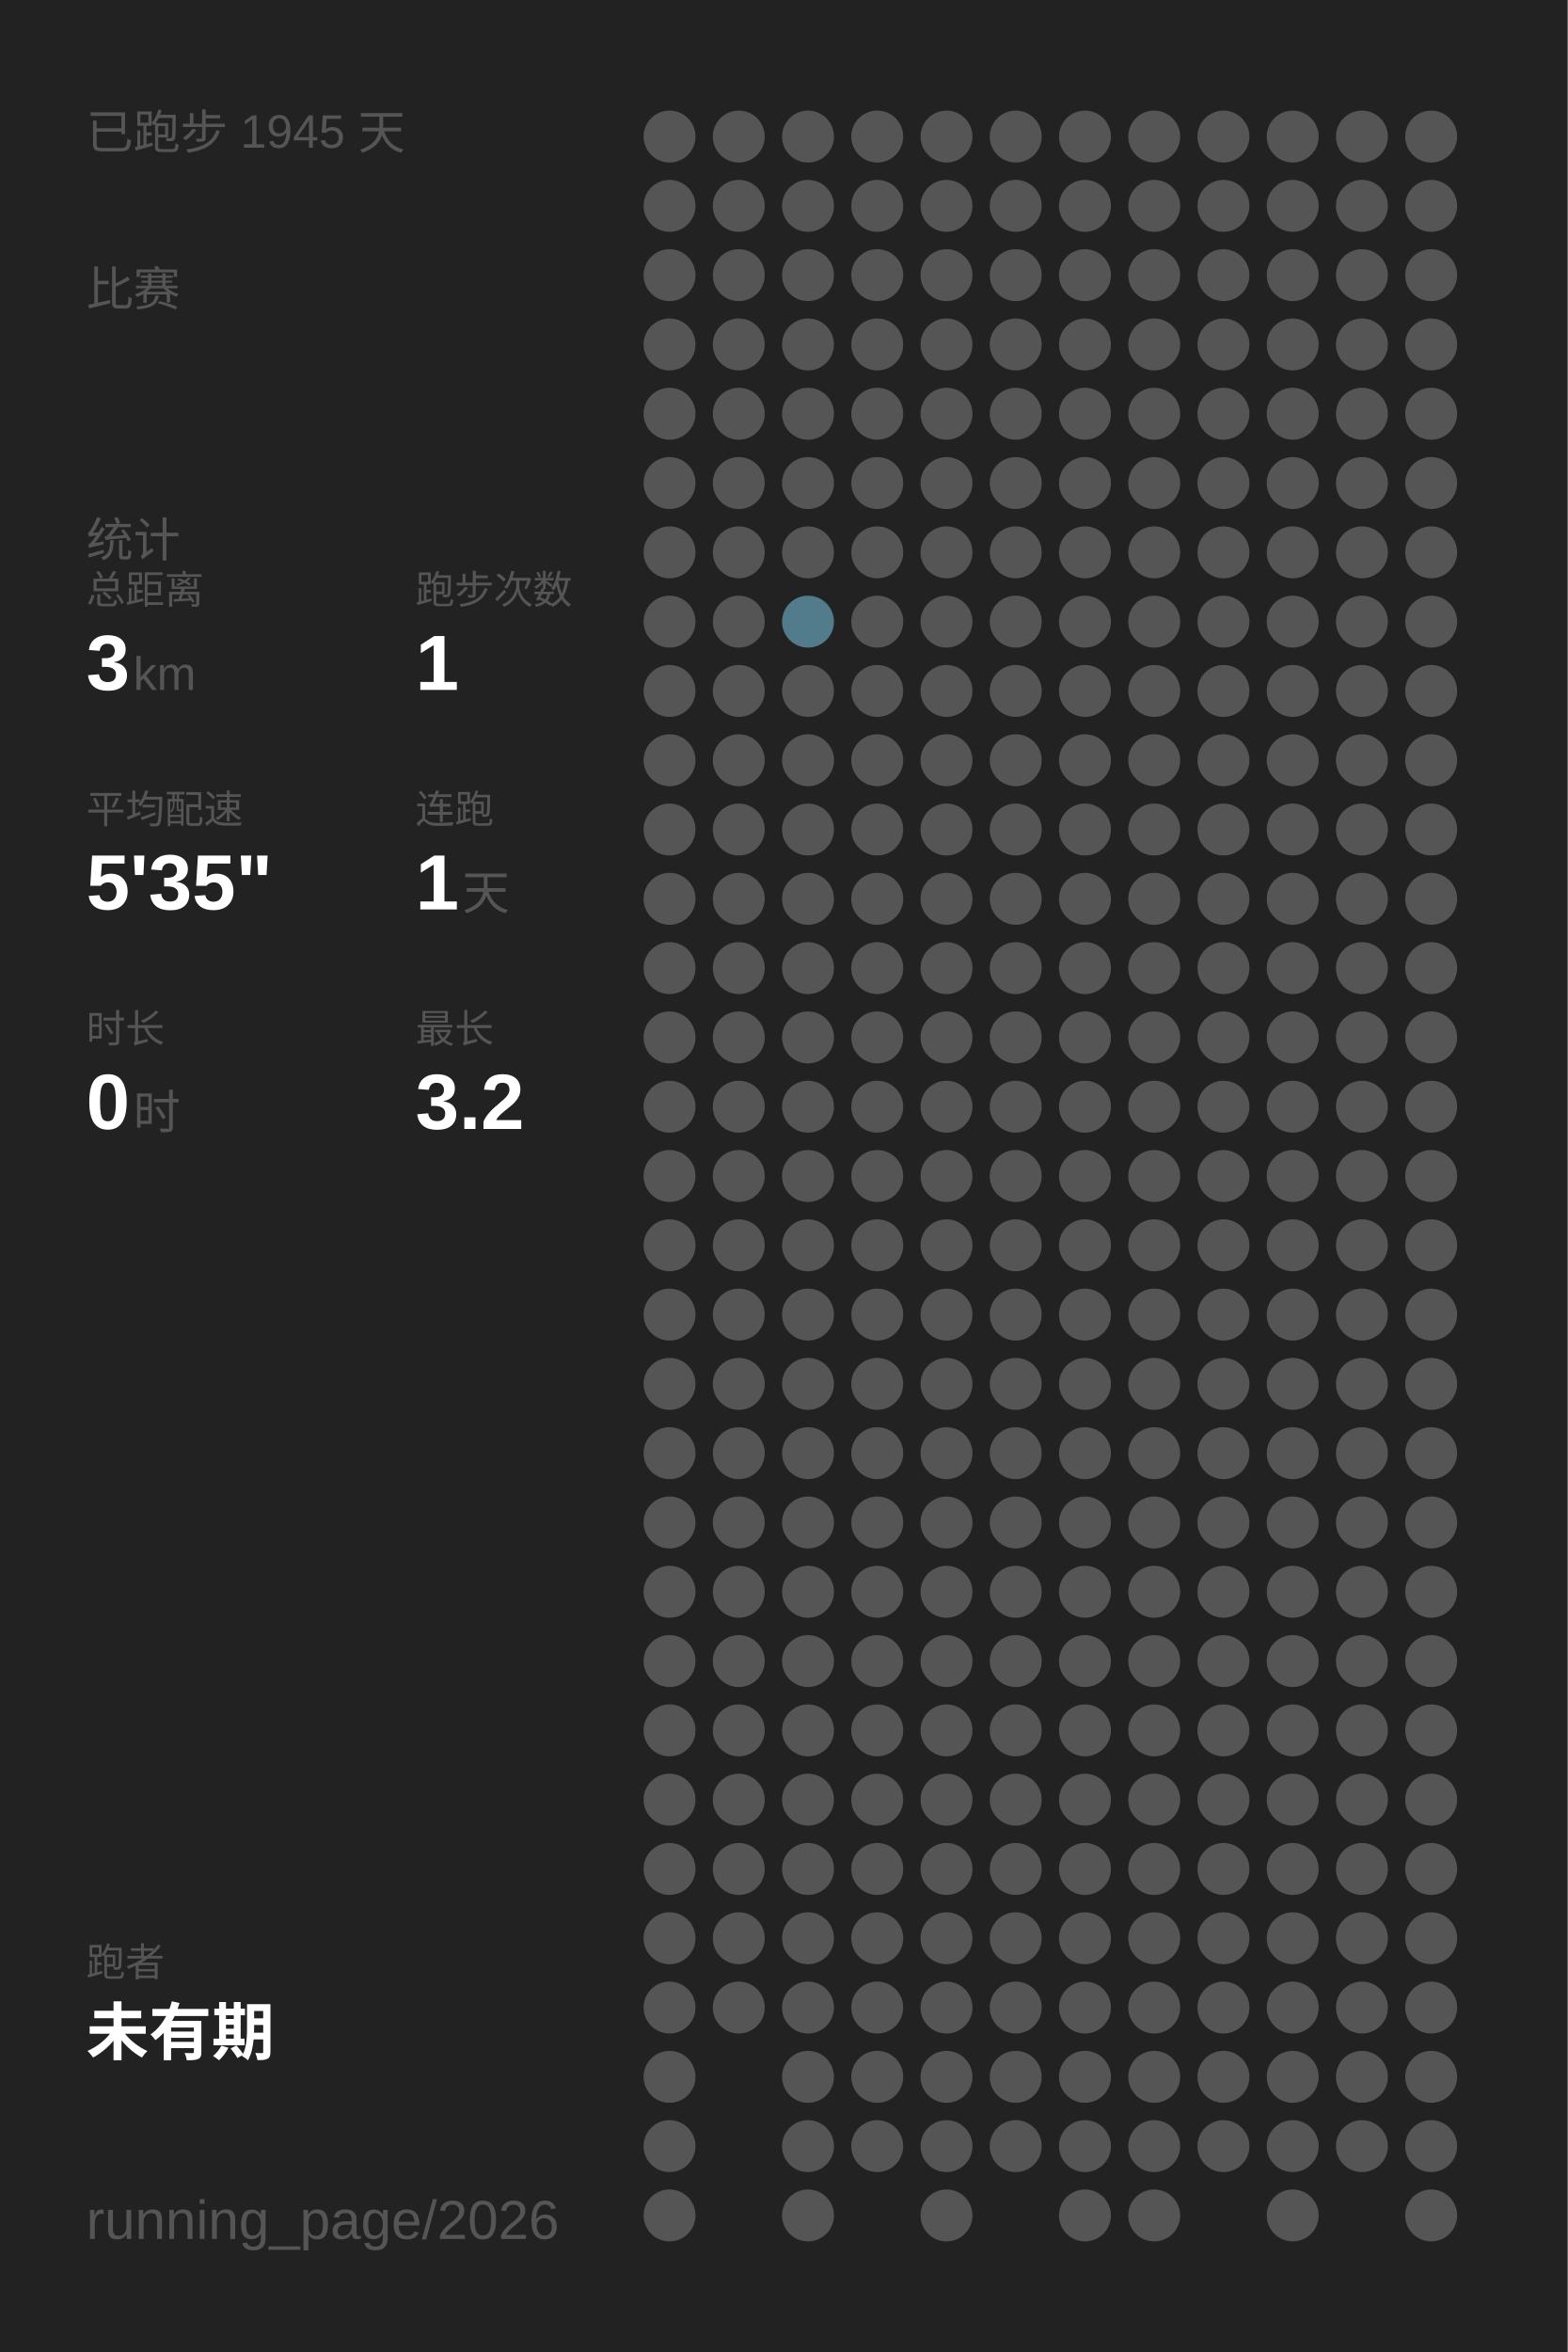
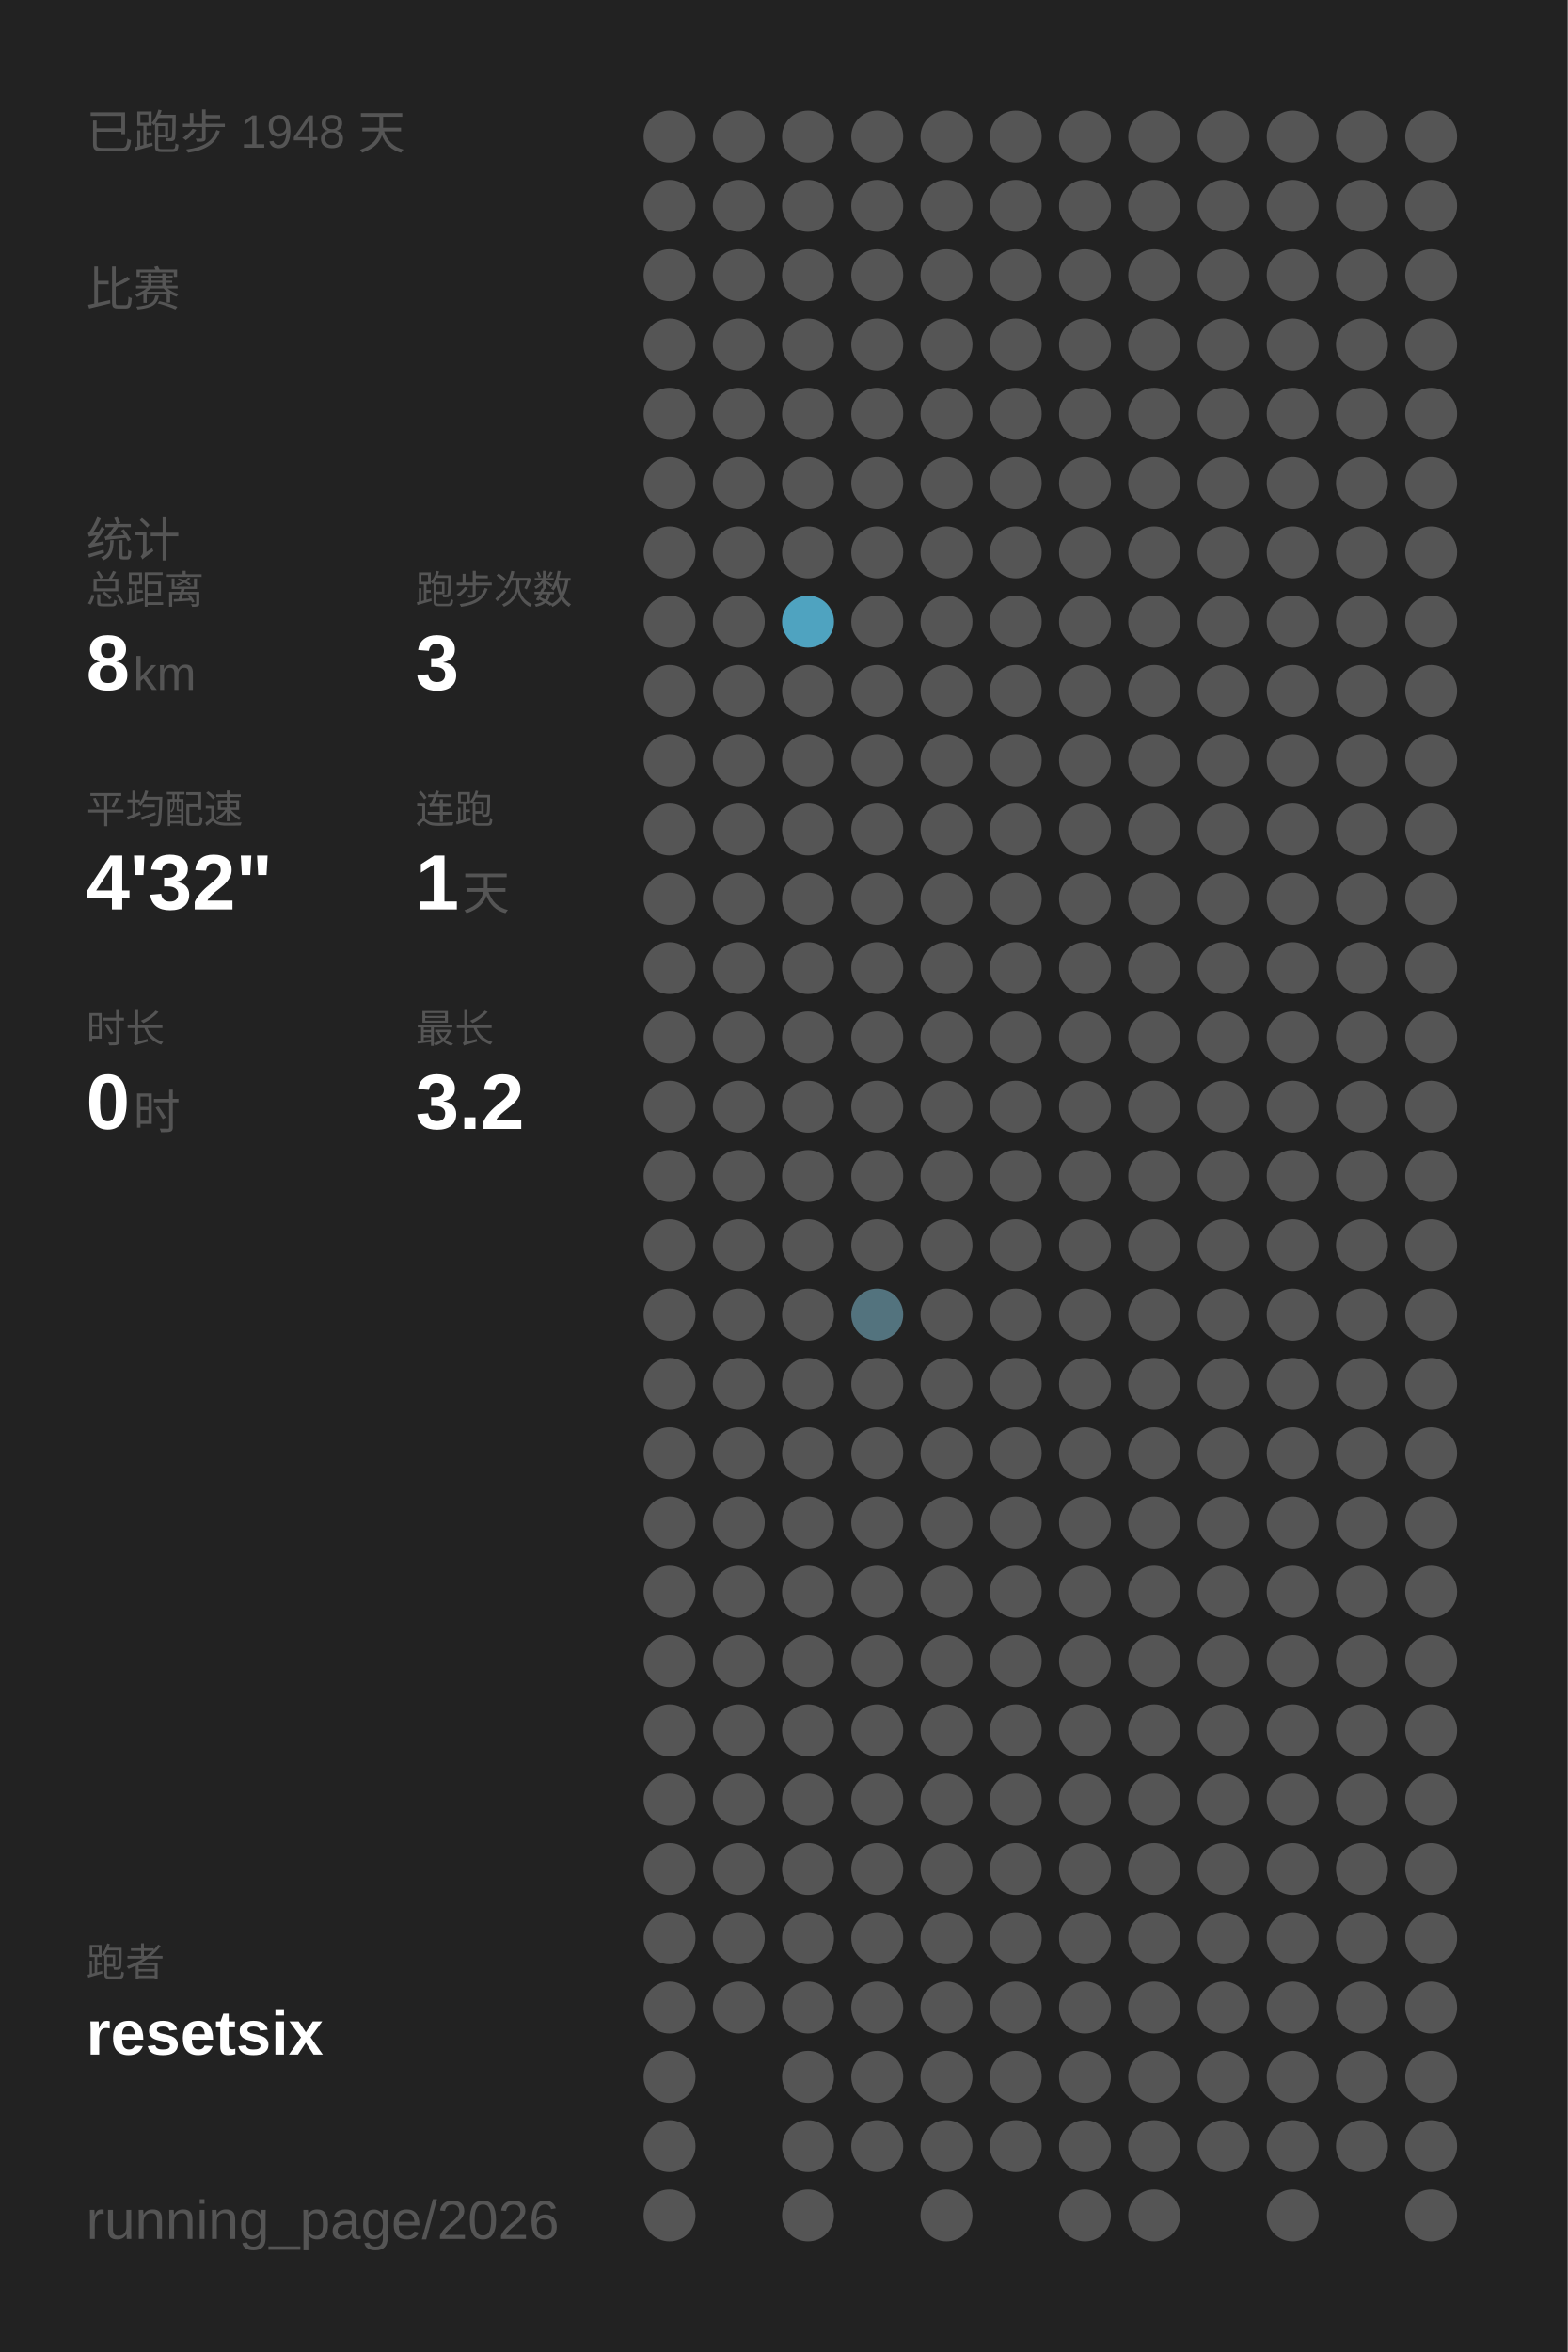
<svg xmlns="http://www.w3.org/2000/svg" baseProfile="full" height="300mm" version="1.1" viewBox="0,0,200,300" width="200mm">
  <defs />
  <rect fill="#222222" height="300" width="200" x="0" y="0" />
-   <text fill="#555555" style="font-size:6px; font-family:Arial;" x="11" y="19">已跑步 1945 天</text>
+   <text fill="#555555" style="font-size:6px; font-family:Arial;" x="11" y="19">已跑步 1948 天</text>
  <text fill="#555555" style="font-size:6px; font-family:Arial;" x="11" y="39">比赛</text>
  <text fill="#555555" style="font-size:6px; font-family:Arial;" x="11" y="71">统计</text>
  <text fill="#555555" style="font-size:5px; font-family:Arial;" x="11" y="77">总距离</text>
-   <text fill="#FFFFFF" style="font-size:10px; font-family:Arial; font-weight:bold;" x="11" y="88">3</text>
+   <text fill="#FFFFFF" style="font-size:10px; font-family:Arial; font-weight:bold;" x="11" y="88">8</text>
  <text fill="#555555" style="font-size:6px; font-family:Arial;" x="17" y="88">km</text>
  <text fill="#555555" style="font-size:5px; font-family:Arial;" x="53" y="77">跑步次数</text>
-   <text fill="#FFFFFF" style="font-size:10px; font-family:Arial; font-weight:bold;" x="53" y="88">1</text>
+   <text fill="#FFFFFF" style="font-size:10px; font-family:Arial; font-weight:bold;" x="53" y="88">3</text>
  <text fill="#555555" style="font-size:5px; font-family:Arial;" x="11" y="105">平均配速</text>
-   <text fill="#FFFFFF" style="font-size:10px; font-family:Arial; font-weight:bold;" x="11" y="116">5'35"</text>
+   <text fill="#FFFFFF" style="font-size:10px; font-family:Arial; font-weight:bold;" x="11" y="116">4'32"</text>
  <text fill="#555555" style="font-size:5px; font-family:Arial;" x="53" y="105">连跑</text>
  <text fill="#FFFFFF" style="font-size:10px; font-family:Arial; font-weight:bold;" x="53" y="116">1</text>
  <text fill="#555555" style="font-size:6px; font-family:Arial;" x="59" y="116">天</text>
  <text fill="#555555" style="font-size:5px; font-family:Arial;" x="11" y="133">时长</text>
  <text fill="#FFFFFF" style="font-size:10px; font-family:Arial; font-weight:bold;" x="11" y="144">0</text>
  <text fill="#555555" style="font-size:6px; font-family:Arial;" x="17" y="144">时</text>
  <text fill="#555555" style="font-size:5px; font-family:Arial;" x="53" y="133">最长</text>
  <text fill="#FFFFFF" style="font-size:10px; font-family:Arial; font-weight:bold;" x="53" y="144">3.2</text>
  <text fill="#555555" style="font-size:5px; font-family:Arial;" x="11" y="252.065">跑者</text>
-   <text fill="#FFFFFF" style="font-size:8px; font-family:Arial; font-weight:bold;" x="11" y="262.065">未有期</text>
+   <text fill="#FFFFFF" style="font-size:8px; font-family:Arial; font-weight:bold;" x="11" y="262.065">resetsix</text>
  <text fill="#555555" style="font-size:7px; font-family:Arial;" x="11" y="285.581">running_page/2026</text>
  <circle cx="85.417" cy="17.419" fill="#555555" r="3.312" />
  <circle cx="85.417" cy="26.258" fill="#555555" r="3.312" />
  <circle cx="85.417" cy="35.097" fill="#555555" r="3.312" />
  <circle cx="85.417" cy="43.935" fill="#555555" r="3.312" />
  <circle cx="85.417" cy="52.774" fill="#555555" r="3.312" />
  <circle cx="85.417" cy="61.613" fill="#555555" r="3.312" />
  <circle cx="85.417" cy="70.452" fill="#555555" r="3.312" />
  <circle cx="85.417" cy="79.29" fill="#555555" r="3.312" />
  <circle cx="85.417" cy="88.129" fill="#555555" r="3.312" />
  <circle cx="85.417" cy="96.968" fill="#555555" r="3.312" />
  <circle cx="85.417" cy="105.806" fill="#555555" r="3.312" />
  <circle cx="85.417" cy="114.645" fill="#555555" r="3.312" />
  <circle cx="85.417" cy="123.484" fill="#555555" r="3.312" />
  <circle cx="85.417" cy="132.323" fill="#555555" r="3.312" />
  <circle cx="85.417" cy="141.161" fill="#555555" r="3.312" />
  <circle cx="85.417" cy="150" fill="#555555" r="3.312" />
  <circle cx="85.417" cy="158.839" fill="#555555" r="3.312" />
  <circle cx="85.417" cy="167.677" fill="#555555" r="3.312" />
  <circle cx="85.417" cy="176.516" fill="#555555" r="3.312" />
  <circle cx="85.417" cy="185.355" fill="#555555" r="3.312" />
  <circle cx="85.417" cy="194.194" fill="#555555" r="3.312" />
  <circle cx="85.417" cy="203.032" fill="#555555" r="3.312" />
  <circle cx="85.417" cy="211.871" fill="#555555" r="3.312" />
  <circle cx="85.417" cy="220.71" fill="#555555" r="3.312" />
  <circle cx="85.417" cy="229.548" fill="#555555" r="3.312" />
  <circle cx="85.417" cy="238.387" fill="#555555" r="3.312" />
  <circle cx="85.417" cy="247.226" fill="#555555" r="3.312" />
  <circle cx="85.417" cy="256.065" fill="#555555" r="3.312" />
  <circle cx="85.417" cy="264.903" fill="#555555" r="3.312" />
  <circle cx="85.417" cy="273.742" fill="#555555" r="3.312" />
  <circle cx="85.417" cy="282.581" fill="#555555" r="3.312" />
  <circle cx="94.25" cy="17.419" fill="#555555" r="3.312" />
  <circle cx="94.25" cy="26.258" fill="#555555" r="3.312" />
  <circle cx="94.25" cy="35.097" fill="#555555" r="3.312" />
  <circle cx="94.25" cy="43.935" fill="#555555" r="3.312" />
  <circle cx="94.25" cy="52.774" fill="#555555" r="3.312" />
  <circle cx="94.25" cy="61.613" fill="#555555" r="3.312" />
  <circle cx="94.25" cy="70.452" fill="#555555" r="3.312" />
  <circle cx="94.25" cy="79.29" fill="#555555" r="3.312" />
  <circle cx="94.25" cy="88.129" fill="#555555" r="3.312" />
  <circle cx="94.25" cy="96.968" fill="#555555" r="3.312" />
  <circle cx="94.25" cy="105.806" fill="#555555" r="3.312" />
  <circle cx="94.25" cy="114.645" fill="#555555" r="3.312" />
  <circle cx="94.25" cy="123.484" fill="#555555" r="3.312" />
  <circle cx="94.25" cy="132.323" fill="#555555" r="3.312" />
  <circle cx="94.25" cy="141.161" fill="#555555" r="3.312" />
  <circle cx="94.25" cy="150" fill="#555555" r="3.312" />
  <circle cx="94.25" cy="158.839" fill="#555555" r="3.312" />
  <circle cx="94.25" cy="167.677" fill="#555555" r="3.312" />
  <circle cx="94.25" cy="176.516" fill="#555555" r="3.312" />
  <circle cx="94.25" cy="185.355" fill="#555555" r="3.312" />
  <circle cx="94.25" cy="194.194" fill="#555555" r="3.312" />
  <circle cx="94.25" cy="203.032" fill="#555555" r="3.312" />
  <circle cx="94.25" cy="211.871" fill="#555555" r="3.312" />
  <circle cx="94.25" cy="220.71" fill="#555555" r="3.312" />
  <circle cx="94.25" cy="229.548" fill="#555555" r="3.312" />
  <circle cx="94.25" cy="238.387" fill="#555555" r="3.312" />
  <circle cx="94.25" cy="247.226" fill="#555555" r="3.312" />
  <circle cx="94.25" cy="256.065" fill="#555555" r="3.312" />
  <circle cx="103.083" cy="17.419" fill="#555555" r="3.312" />
  <circle cx="103.083" cy="26.258" fill="#555555" r="3.312" />
  <circle cx="103.083" cy="35.097" fill="#555555" r="3.312" />
  <circle cx="103.083" cy="43.935" fill="#555555" r="3.312" />
  <circle cx="103.083" cy="52.774" fill="#555555" r="3.312" />
  <circle cx="103.083" cy="61.613" fill="#555555" r="3.312" />
  <circle cx="103.083" cy="70.452" fill="#555555" r="3.312" />
-   <circle cx="103.083" cy="79.29" fill="#527c8b" r="3.312" />
+   <circle cx="103.083" cy="79.29" fill="#4fa3c0" r="3.312" />
  <circle cx="103.083" cy="88.129" fill="#555555" r="3.312" />
  <circle cx="103.083" cy="96.968" fill="#555555" r="3.312" />
  <circle cx="103.083" cy="105.806" fill="#555555" r="3.312" />
  <circle cx="103.083" cy="114.645" fill="#555555" r="3.312" />
  <circle cx="103.083" cy="123.484" fill="#555555" r="3.312" />
  <circle cx="103.083" cy="132.323" fill="#555555" r="3.312" />
  <circle cx="103.083" cy="141.161" fill="#555555" r="3.312" />
  <circle cx="103.083" cy="150" fill="#555555" r="3.312" />
  <circle cx="103.083" cy="158.839" fill="#555555" r="3.312" />
  <circle cx="103.083" cy="167.677" fill="#555555" r="3.312" />
  <circle cx="103.083" cy="176.516" fill="#555555" r="3.312" />
  <circle cx="103.083" cy="185.355" fill="#555555" r="3.312" />
  <circle cx="103.083" cy="194.194" fill="#555555" r="3.312" />
  <circle cx="103.083" cy="203.032" fill="#555555" r="3.312" />
  <circle cx="103.083" cy="211.871" fill="#555555" r="3.312" />
  <circle cx="103.083" cy="220.71" fill="#555555" r="3.312" />
  <circle cx="103.083" cy="229.548" fill="#555555" r="3.312" />
  <circle cx="103.083" cy="238.387" fill="#555555" r="3.312" />
  <circle cx="103.083" cy="247.226" fill="#555555" r="3.312" />
  <circle cx="103.083" cy="256.065" fill="#555555" r="3.312" />
  <circle cx="103.083" cy="264.903" fill="#555555" r="3.312" />
  <circle cx="103.083" cy="273.742" fill="#555555" r="3.312" />
  <circle cx="103.083" cy="282.581" fill="#555555" r="3.312" />
  <circle cx="111.917" cy="17.419" fill="#555555" r="3.312" />
  <circle cx="111.917" cy="26.258" fill="#555555" r="3.312" />
  <circle cx="111.917" cy="35.097" fill="#555555" r="3.312" />
  <circle cx="111.917" cy="43.935" fill="#555555" r="3.312" />
  <circle cx="111.917" cy="52.774" fill="#555555" r="3.312" />
  <circle cx="111.917" cy="61.613" fill="#555555" r="3.312" />
  <circle cx="111.917" cy="70.452" fill="#555555" r="3.312" />
  <circle cx="111.917" cy="79.29" fill="#555555" r="3.312" />
  <circle cx="111.917" cy="88.129" fill="#555555" r="3.312" />
  <circle cx="111.917" cy="96.968" fill="#555555" r="3.312" />
  <circle cx="111.917" cy="105.806" fill="#555555" r="3.312" />
  <circle cx="111.917" cy="114.645" fill="#555555" r="3.312" />
  <circle cx="111.917" cy="123.484" fill="#555555" r="3.312" />
  <circle cx="111.917" cy="132.323" fill="#555555" r="3.312" />
  <circle cx="111.917" cy="141.161" fill="#555555" r="3.312" />
  <circle cx="111.917" cy="150" fill="#555555" r="3.312" />
  <circle cx="111.917" cy="158.839" fill="#555555" r="3.312" />
-   <circle cx="111.917" cy="167.677" fill="#555555" r="3.312" />
+   <circle cx="111.917" cy="167.677" fill="#53737e" r="3.312" />
  <circle cx="111.917" cy="176.516" fill="#555555" r="3.312" />
  <circle cx="111.917" cy="185.355" fill="#555555" r="3.312" />
  <circle cx="111.917" cy="194.194" fill="#555555" r="3.312" />
  <circle cx="111.917" cy="203.032" fill="#555555" r="3.312" />
  <circle cx="111.917" cy="211.871" fill="#555555" r="3.312" />
  <circle cx="111.917" cy="220.71" fill="#555555" r="3.312" />
  <circle cx="111.917" cy="229.548" fill="#555555" r="3.312" />
  <circle cx="111.917" cy="238.387" fill="#555555" r="3.312" />
  <circle cx="111.917" cy="247.226" fill="#555555" r="3.312" />
  <circle cx="111.917" cy="256.065" fill="#555555" r="3.312" />
  <circle cx="111.917" cy="264.903" fill="#555555" r="3.312" />
  <circle cx="111.917" cy="273.742" fill="#555555" r="3.312" />
  <circle cx="120.75" cy="17.419" fill="#555555" r="3.312" />
  <circle cx="120.75" cy="26.258" fill="#555555" r="3.312" />
  <circle cx="120.75" cy="35.097" fill="#555555" r="3.312" />
  <circle cx="120.75" cy="43.935" fill="#555555" r="3.312" />
  <circle cx="120.75" cy="52.774" fill="#555555" r="3.312" />
  <circle cx="120.75" cy="61.613" fill="#555555" r="3.312" />
  <circle cx="120.75" cy="70.452" fill="#555555" r="3.312" />
  <circle cx="120.75" cy="79.29" fill="#555555" r="3.312" />
  <circle cx="120.75" cy="88.129" fill="#555555" r="3.312" />
  <circle cx="120.75" cy="96.968" fill="#555555" r="3.312" />
  <circle cx="120.75" cy="105.806" fill="#555555" r="3.312" />
  <circle cx="120.75" cy="114.645" fill="#555555" r="3.312" />
  <circle cx="120.75" cy="123.484" fill="#555555" r="3.312" />
  <circle cx="120.75" cy="132.323" fill="#555555" r="3.312" />
  <circle cx="120.75" cy="141.161" fill="#555555" r="3.312" />
  <circle cx="120.75" cy="150" fill="#555555" r="3.312" />
  <circle cx="120.75" cy="158.839" fill="#555555" r="3.312" />
  <circle cx="120.75" cy="167.677" fill="#555555" r="3.312" />
  <circle cx="120.75" cy="176.516" fill="#555555" r="3.312" />
  <circle cx="120.75" cy="185.355" fill="#555555" r="3.312" />
  <circle cx="120.75" cy="194.194" fill="#555555" r="3.312" />
  <circle cx="120.75" cy="203.032" fill="#555555" r="3.312" />
  <circle cx="120.75" cy="211.871" fill="#555555" r="3.312" />
  <circle cx="120.75" cy="220.71" fill="#555555" r="3.312" />
  <circle cx="120.75" cy="229.548" fill="#555555" r="3.312" />
  <circle cx="120.75" cy="238.387" fill="#555555" r="3.312" />
  <circle cx="120.75" cy="247.226" fill="#555555" r="3.312" />
  <circle cx="120.75" cy="256.065" fill="#555555" r="3.312" />
  <circle cx="120.75" cy="264.903" fill="#555555" r="3.312" />
  <circle cx="120.75" cy="273.742" fill="#555555" r="3.312" />
  <circle cx="120.75" cy="282.581" fill="#555555" r="3.312" />
  <circle cx="129.583" cy="17.419" fill="#555555" r="3.312" />
  <circle cx="129.583" cy="26.258" fill="#555555" r="3.312" />
  <circle cx="129.583" cy="35.097" fill="#555555" r="3.312" />
  <circle cx="129.583" cy="43.935" fill="#555555" r="3.312" />
  <circle cx="129.583" cy="52.774" fill="#555555" r="3.312" />
  <circle cx="129.583" cy="61.613" fill="#555555" r="3.312" />
  <circle cx="129.583" cy="70.452" fill="#555555" r="3.312" />
  <circle cx="129.583" cy="79.29" fill="#555555" r="3.312" />
  <circle cx="129.583" cy="88.129" fill="#555555" r="3.312" />
  <circle cx="129.583" cy="96.968" fill="#555555" r="3.312" />
  <circle cx="129.583" cy="105.806" fill="#555555" r="3.312" />
  <circle cx="129.583" cy="114.645" fill="#555555" r="3.312" />
  <circle cx="129.583" cy="123.484" fill="#555555" r="3.312" />
  <circle cx="129.583" cy="132.323" fill="#555555" r="3.312" />
  <circle cx="129.583" cy="141.161" fill="#555555" r="3.312" />
  <circle cx="129.583" cy="150" fill="#555555" r="3.312" />
  <circle cx="129.583" cy="158.839" fill="#555555" r="3.312" />
  <circle cx="129.583" cy="167.677" fill="#555555" r="3.312" />
  <circle cx="129.583" cy="176.516" fill="#555555" r="3.312" />
  <circle cx="129.583" cy="185.355" fill="#555555" r="3.312" />
  <circle cx="129.583" cy="194.194" fill="#555555" r="3.312" />
  <circle cx="129.583" cy="203.032" fill="#555555" r="3.312" />
  <circle cx="129.583" cy="211.871" fill="#555555" r="3.312" />
  <circle cx="129.583" cy="220.71" fill="#555555" r="3.312" />
  <circle cx="129.583" cy="229.548" fill="#555555" r="3.312" />
  <circle cx="129.583" cy="238.387" fill="#555555" r="3.312" />
  <circle cx="129.583" cy="247.226" fill="#555555" r="3.312" />
  <circle cx="129.583" cy="256.065" fill="#555555" r="3.312" />
  <circle cx="129.583" cy="264.903" fill="#555555" r="3.312" />
  <circle cx="129.583" cy="273.742" fill="#555555" r="3.312" />
  <circle cx="138.417" cy="17.419" fill="#555555" r="3.312" />
  <circle cx="138.417" cy="26.258" fill="#555555" r="3.312" />
  <circle cx="138.417" cy="35.097" fill="#555555" r="3.312" />
  <circle cx="138.417" cy="43.935" fill="#555555" r="3.312" />
  <circle cx="138.417" cy="52.774" fill="#555555" r="3.312" />
  <circle cx="138.417" cy="61.613" fill="#555555" r="3.312" />
  <circle cx="138.417" cy="70.452" fill="#555555" r="3.312" />
  <circle cx="138.417" cy="79.29" fill="#555555" r="3.312" />
  <circle cx="138.417" cy="88.129" fill="#555555" r="3.312" />
  <circle cx="138.417" cy="96.968" fill="#555555" r="3.312" />
  <circle cx="138.417" cy="105.806" fill="#555555" r="3.312" />
  <circle cx="138.417" cy="114.645" fill="#555555" r="3.312" />
  <circle cx="138.417" cy="123.484" fill="#555555" r="3.312" />
  <circle cx="138.417" cy="132.323" fill="#555555" r="3.312" />
  <circle cx="138.417" cy="141.161" fill="#555555" r="3.312" />
  <circle cx="138.417" cy="150" fill="#555555" r="3.312" />
  <circle cx="138.417" cy="158.839" fill="#555555" r="3.312" />
  <circle cx="138.417" cy="167.677" fill="#555555" r="3.312" />
  <circle cx="138.417" cy="176.516" fill="#555555" r="3.312" />
  <circle cx="138.417" cy="185.355" fill="#555555" r="3.312" />
  <circle cx="138.417" cy="194.194" fill="#555555" r="3.312" />
  <circle cx="138.417" cy="203.032" fill="#555555" r="3.312" />
  <circle cx="138.417" cy="211.871" fill="#555555" r="3.312" />
  <circle cx="138.417" cy="220.71" fill="#555555" r="3.312" />
  <circle cx="138.417" cy="229.548" fill="#555555" r="3.312" />
  <circle cx="138.417" cy="238.387" fill="#555555" r="3.312" />
  <circle cx="138.417" cy="247.226" fill="#555555" r="3.312" />
  <circle cx="138.417" cy="256.065" fill="#555555" r="3.312" />
  <circle cx="138.417" cy="264.903" fill="#555555" r="3.312" />
  <circle cx="138.417" cy="273.742" fill="#555555" r="3.312" />
  <circle cx="138.417" cy="282.581" fill="#555555" r="3.312" />
  <circle cx="147.25" cy="17.419" fill="#555555" r="3.312" />
  <circle cx="147.25" cy="26.258" fill="#555555" r="3.312" />
  <circle cx="147.25" cy="35.097" fill="#555555" r="3.312" />
  <circle cx="147.25" cy="43.935" fill="#555555" r="3.312" />
  <circle cx="147.25" cy="52.774" fill="#555555" r="3.312" />
  <circle cx="147.25" cy="61.613" fill="#555555" r="3.312" />
  <circle cx="147.25" cy="70.452" fill="#555555" r="3.312" />
  <circle cx="147.25" cy="79.29" fill="#555555" r="3.312" />
  <circle cx="147.25" cy="88.129" fill="#555555" r="3.312" />
  <circle cx="147.25" cy="96.968" fill="#555555" r="3.312" />
  <circle cx="147.25" cy="105.806" fill="#555555" r="3.312" />
  <circle cx="147.25" cy="114.645" fill="#555555" r="3.312" />
  <circle cx="147.25" cy="123.484" fill="#555555" r="3.312" />
  <circle cx="147.25" cy="132.323" fill="#555555" r="3.312" />
  <circle cx="147.25" cy="141.161" fill="#555555" r="3.312" />
  <circle cx="147.25" cy="150" fill="#555555" r="3.312" />
  <circle cx="147.25" cy="158.839" fill="#555555" r="3.312" />
  <circle cx="147.25" cy="167.677" fill="#555555" r="3.312" />
  <circle cx="147.25" cy="176.516" fill="#555555" r="3.312" />
  <circle cx="147.25" cy="185.355" fill="#555555" r="3.312" />
  <circle cx="147.25" cy="194.194" fill="#555555" r="3.312" />
  <circle cx="147.25" cy="203.032" fill="#555555" r="3.312" />
  <circle cx="147.25" cy="211.871" fill="#555555" r="3.312" />
  <circle cx="147.25" cy="220.71" fill="#555555" r="3.312" />
  <circle cx="147.25" cy="229.548" fill="#555555" r="3.312" />
  <circle cx="147.25" cy="238.387" fill="#555555" r="3.312" />
  <circle cx="147.25" cy="247.226" fill="#555555" r="3.312" />
  <circle cx="147.25" cy="256.065" fill="#555555" r="3.312" />
  <circle cx="147.25" cy="264.903" fill="#555555" r="3.312" />
  <circle cx="147.25" cy="273.742" fill="#555555" r="3.312" />
  <circle cx="147.25" cy="282.581" fill="#555555" r="3.312" />
  <circle cx="156.083" cy="17.419" fill="#555555" r="3.312" />
  <circle cx="156.083" cy="26.258" fill="#555555" r="3.312" />
  <circle cx="156.083" cy="35.097" fill="#555555" r="3.312" />
  <circle cx="156.083" cy="43.935" fill="#555555" r="3.312" />
  <circle cx="156.083" cy="52.774" fill="#555555" r="3.312" />
  <circle cx="156.083" cy="61.613" fill="#555555" r="3.312" />
  <circle cx="156.083" cy="70.452" fill="#555555" r="3.312" />
  <circle cx="156.083" cy="79.29" fill="#555555" r="3.312" />
  <circle cx="156.083" cy="88.129" fill="#555555" r="3.312" />
  <circle cx="156.083" cy="96.968" fill="#555555" r="3.312" />
  <circle cx="156.083" cy="105.806" fill="#555555" r="3.312" />
  <circle cx="156.083" cy="114.645" fill="#555555" r="3.312" />
  <circle cx="156.083" cy="123.484" fill="#555555" r="3.312" />
  <circle cx="156.083" cy="132.323" fill="#555555" r="3.312" />
  <circle cx="156.083" cy="141.161" fill="#555555" r="3.312" />
  <circle cx="156.083" cy="150" fill="#555555" r="3.312" />
  <circle cx="156.083" cy="158.839" fill="#555555" r="3.312" />
  <circle cx="156.083" cy="167.677" fill="#555555" r="3.312" />
  <circle cx="156.083" cy="176.516" fill="#555555" r="3.312" />
  <circle cx="156.083" cy="185.355" fill="#555555" r="3.312" />
  <circle cx="156.083" cy="194.194" fill="#555555" r="3.312" />
  <circle cx="156.083" cy="203.032" fill="#555555" r="3.312" />
  <circle cx="156.083" cy="211.871" fill="#555555" r="3.312" />
  <circle cx="156.083" cy="220.71" fill="#555555" r="3.312" />
  <circle cx="156.083" cy="229.548" fill="#555555" r="3.312" />
  <circle cx="156.083" cy="238.387" fill="#555555" r="3.312" />
  <circle cx="156.083" cy="247.226" fill="#555555" r="3.312" />
  <circle cx="156.083" cy="256.065" fill="#555555" r="3.312" />
  <circle cx="156.083" cy="264.903" fill="#555555" r="3.312" />
  <circle cx="156.083" cy="273.742" fill="#555555" r="3.312" />
  <circle cx="164.917" cy="17.419" fill="#555555" r="3.312" />
  <circle cx="164.917" cy="26.258" fill="#555555" r="3.312" />
  <circle cx="164.917" cy="35.097" fill="#555555" r="3.312" />
  <circle cx="164.917" cy="43.935" fill="#555555" r="3.312" />
  <circle cx="164.917" cy="52.774" fill="#555555" r="3.312" />
  <circle cx="164.917" cy="61.613" fill="#555555" r="3.312" />
  <circle cx="164.917" cy="70.452" fill="#555555" r="3.312" />
  <circle cx="164.917" cy="79.29" fill="#555555" r="3.312" />
  <circle cx="164.917" cy="88.129" fill="#555555" r="3.312" />
  <circle cx="164.917" cy="96.968" fill="#555555" r="3.312" />
  <circle cx="164.917" cy="105.806" fill="#555555" r="3.312" />
  <circle cx="164.917" cy="114.645" fill="#555555" r="3.312" />
  <circle cx="164.917" cy="123.484" fill="#555555" r="3.312" />
  <circle cx="164.917" cy="132.323" fill="#555555" r="3.312" />
  <circle cx="164.917" cy="141.161" fill="#555555" r="3.312" />
  <circle cx="164.917" cy="150" fill="#555555" r="3.312" />
  <circle cx="164.917" cy="158.839" fill="#555555" r="3.312" />
  <circle cx="164.917" cy="167.677" fill="#555555" r="3.312" />
  <circle cx="164.917" cy="176.516" fill="#555555" r="3.312" />
  <circle cx="164.917" cy="185.355" fill="#555555" r="3.312" />
  <circle cx="164.917" cy="194.194" fill="#555555" r="3.312" />
  <circle cx="164.917" cy="203.032" fill="#555555" r="3.312" />
  <circle cx="164.917" cy="211.871" fill="#555555" r="3.312" />
  <circle cx="164.917" cy="220.71" fill="#555555" r="3.312" />
  <circle cx="164.917" cy="229.548" fill="#555555" r="3.312" />
  <circle cx="164.917" cy="238.387" fill="#555555" r="3.312" />
  <circle cx="164.917" cy="247.226" fill="#555555" r="3.312" />
  <circle cx="164.917" cy="256.065" fill="#555555" r="3.312" />
  <circle cx="164.917" cy="264.903" fill="#555555" r="3.312" />
  <circle cx="164.917" cy="273.742" fill="#555555" r="3.312" />
  <circle cx="164.917" cy="282.581" fill="#555555" r="3.312" />
  <circle cx="173.75" cy="17.419" fill="#555555" r="3.312" />
  <circle cx="173.75" cy="26.258" fill="#555555" r="3.312" />
  <circle cx="173.75" cy="35.097" fill="#555555" r="3.312" />
  <circle cx="173.75" cy="43.935" fill="#555555" r="3.312" />
  <circle cx="173.75" cy="52.774" fill="#555555" r="3.312" />
  <circle cx="173.75" cy="61.613" fill="#555555" r="3.312" />
  <circle cx="173.75" cy="70.452" fill="#555555" r="3.312" />
  <circle cx="173.75" cy="79.29" fill="#555555" r="3.312" />
  <circle cx="173.75" cy="88.129" fill="#555555" r="3.312" />
  <circle cx="173.75" cy="96.968" fill="#555555" r="3.312" />
  <circle cx="173.75" cy="105.806" fill="#555555" r="3.312" />
  <circle cx="173.75" cy="114.645" fill="#555555" r="3.312" />
  <circle cx="173.75" cy="123.484" fill="#555555" r="3.312" />
  <circle cx="173.75" cy="132.323" fill="#555555" r="3.312" />
  <circle cx="173.75" cy="141.161" fill="#555555" r="3.312" />
  <circle cx="173.75" cy="150" fill="#555555" r="3.312" />
  <circle cx="173.75" cy="158.839" fill="#555555" r="3.312" />
  <circle cx="173.75" cy="167.677" fill="#555555" r="3.312" />
  <circle cx="173.75" cy="176.516" fill="#555555" r="3.312" />
  <circle cx="173.75" cy="185.355" fill="#555555" r="3.312" />
  <circle cx="173.75" cy="194.194" fill="#555555" r="3.312" />
  <circle cx="173.75" cy="203.032" fill="#555555" r="3.312" />
  <circle cx="173.75" cy="211.871" fill="#555555" r="3.312" />
  <circle cx="173.75" cy="220.71" fill="#555555" r="3.312" />
  <circle cx="173.75" cy="229.548" fill="#555555" r="3.312" />
  <circle cx="173.75" cy="238.387" fill="#555555" r="3.312" />
  <circle cx="173.75" cy="247.226" fill="#555555" r="3.312" />
  <circle cx="173.75" cy="256.065" fill="#555555" r="3.312" />
  <circle cx="173.75" cy="264.903" fill="#555555" r="3.312" />
  <circle cx="173.75" cy="273.742" fill="#555555" r="3.312" />
  <circle cx="182.583" cy="17.419" fill="#555555" r="3.312" />
  <circle cx="182.583" cy="26.258" fill="#555555" r="3.312" />
  <circle cx="182.583" cy="35.097" fill="#555555" r="3.312" />
  <circle cx="182.583" cy="43.935" fill="#555555" r="3.312" />
  <circle cx="182.583" cy="52.774" fill="#555555" r="3.312" />
  <circle cx="182.583" cy="61.613" fill="#555555" r="3.312" />
  <circle cx="182.583" cy="70.452" fill="#555555" r="3.312" />
  <circle cx="182.583" cy="79.29" fill="#555555" r="3.312" />
  <circle cx="182.583" cy="88.129" fill="#555555" r="3.312" />
  <circle cx="182.583" cy="96.968" fill="#555555" r="3.312" />
  <circle cx="182.583" cy="105.806" fill="#555555" r="3.312" />
  <circle cx="182.583" cy="114.645" fill="#555555" r="3.312" />
  <circle cx="182.583" cy="123.484" fill="#555555" r="3.312" />
  <circle cx="182.583" cy="132.323" fill="#555555" r="3.312" />
  <circle cx="182.583" cy="141.161" fill="#555555" r="3.312" />
  <circle cx="182.583" cy="150" fill="#555555" r="3.312" />
  <circle cx="182.583" cy="158.839" fill="#555555" r="3.312" />
  <circle cx="182.583" cy="167.677" fill="#555555" r="3.312" />
  <circle cx="182.583" cy="176.516" fill="#555555" r="3.312" />
  <circle cx="182.583" cy="185.355" fill="#555555" r="3.312" />
  <circle cx="182.583" cy="194.194" fill="#555555" r="3.312" />
  <circle cx="182.583" cy="203.032" fill="#555555" r="3.312" />
  <circle cx="182.583" cy="211.871" fill="#555555" r="3.312" />
  <circle cx="182.583" cy="220.71" fill="#555555" r="3.312" />
  <circle cx="182.583" cy="229.548" fill="#555555" r="3.312" />
  <circle cx="182.583" cy="238.387" fill="#555555" r="3.312" />
  <circle cx="182.583" cy="247.226" fill="#555555" r="3.312" />
  <circle cx="182.583" cy="256.065" fill="#555555" r="3.312" />
  <circle cx="182.583" cy="264.903" fill="#555555" r="3.312" />
  <circle cx="182.583" cy="273.742" fill="#555555" r="3.312" />
  <circle cx="182.583" cy="282.581" fill="#555555" r="3.312" />
</svg>
